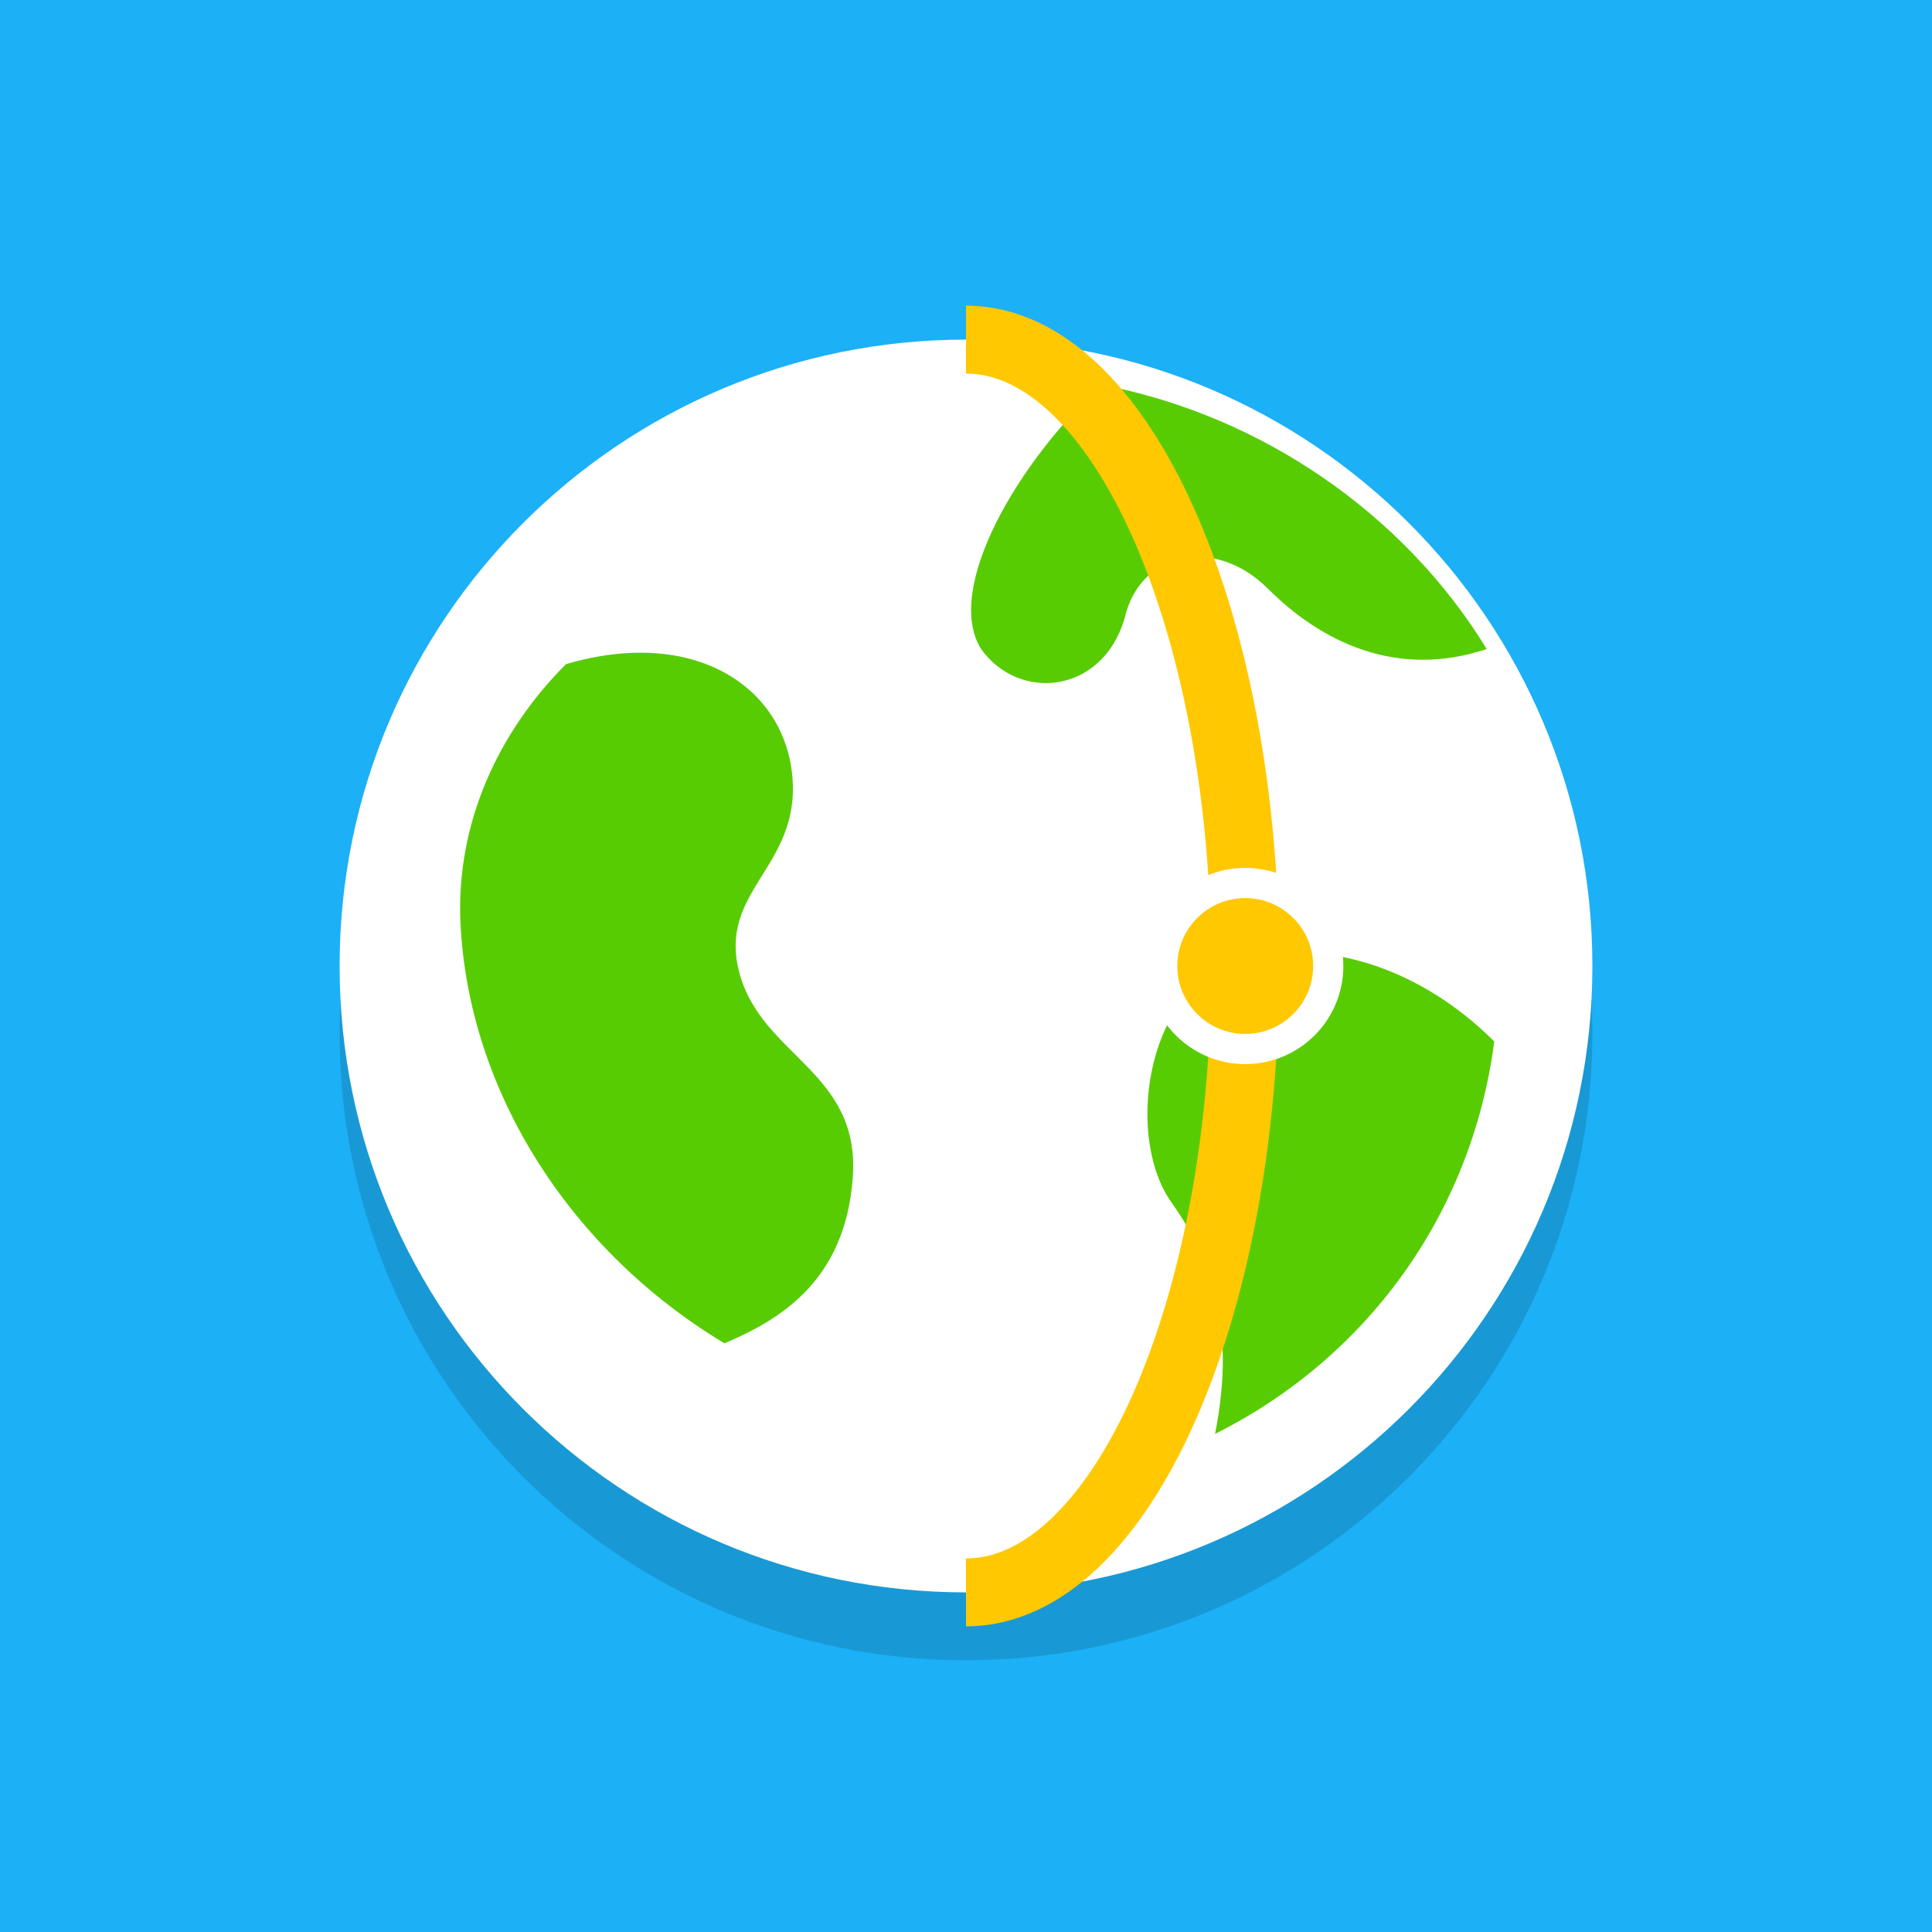
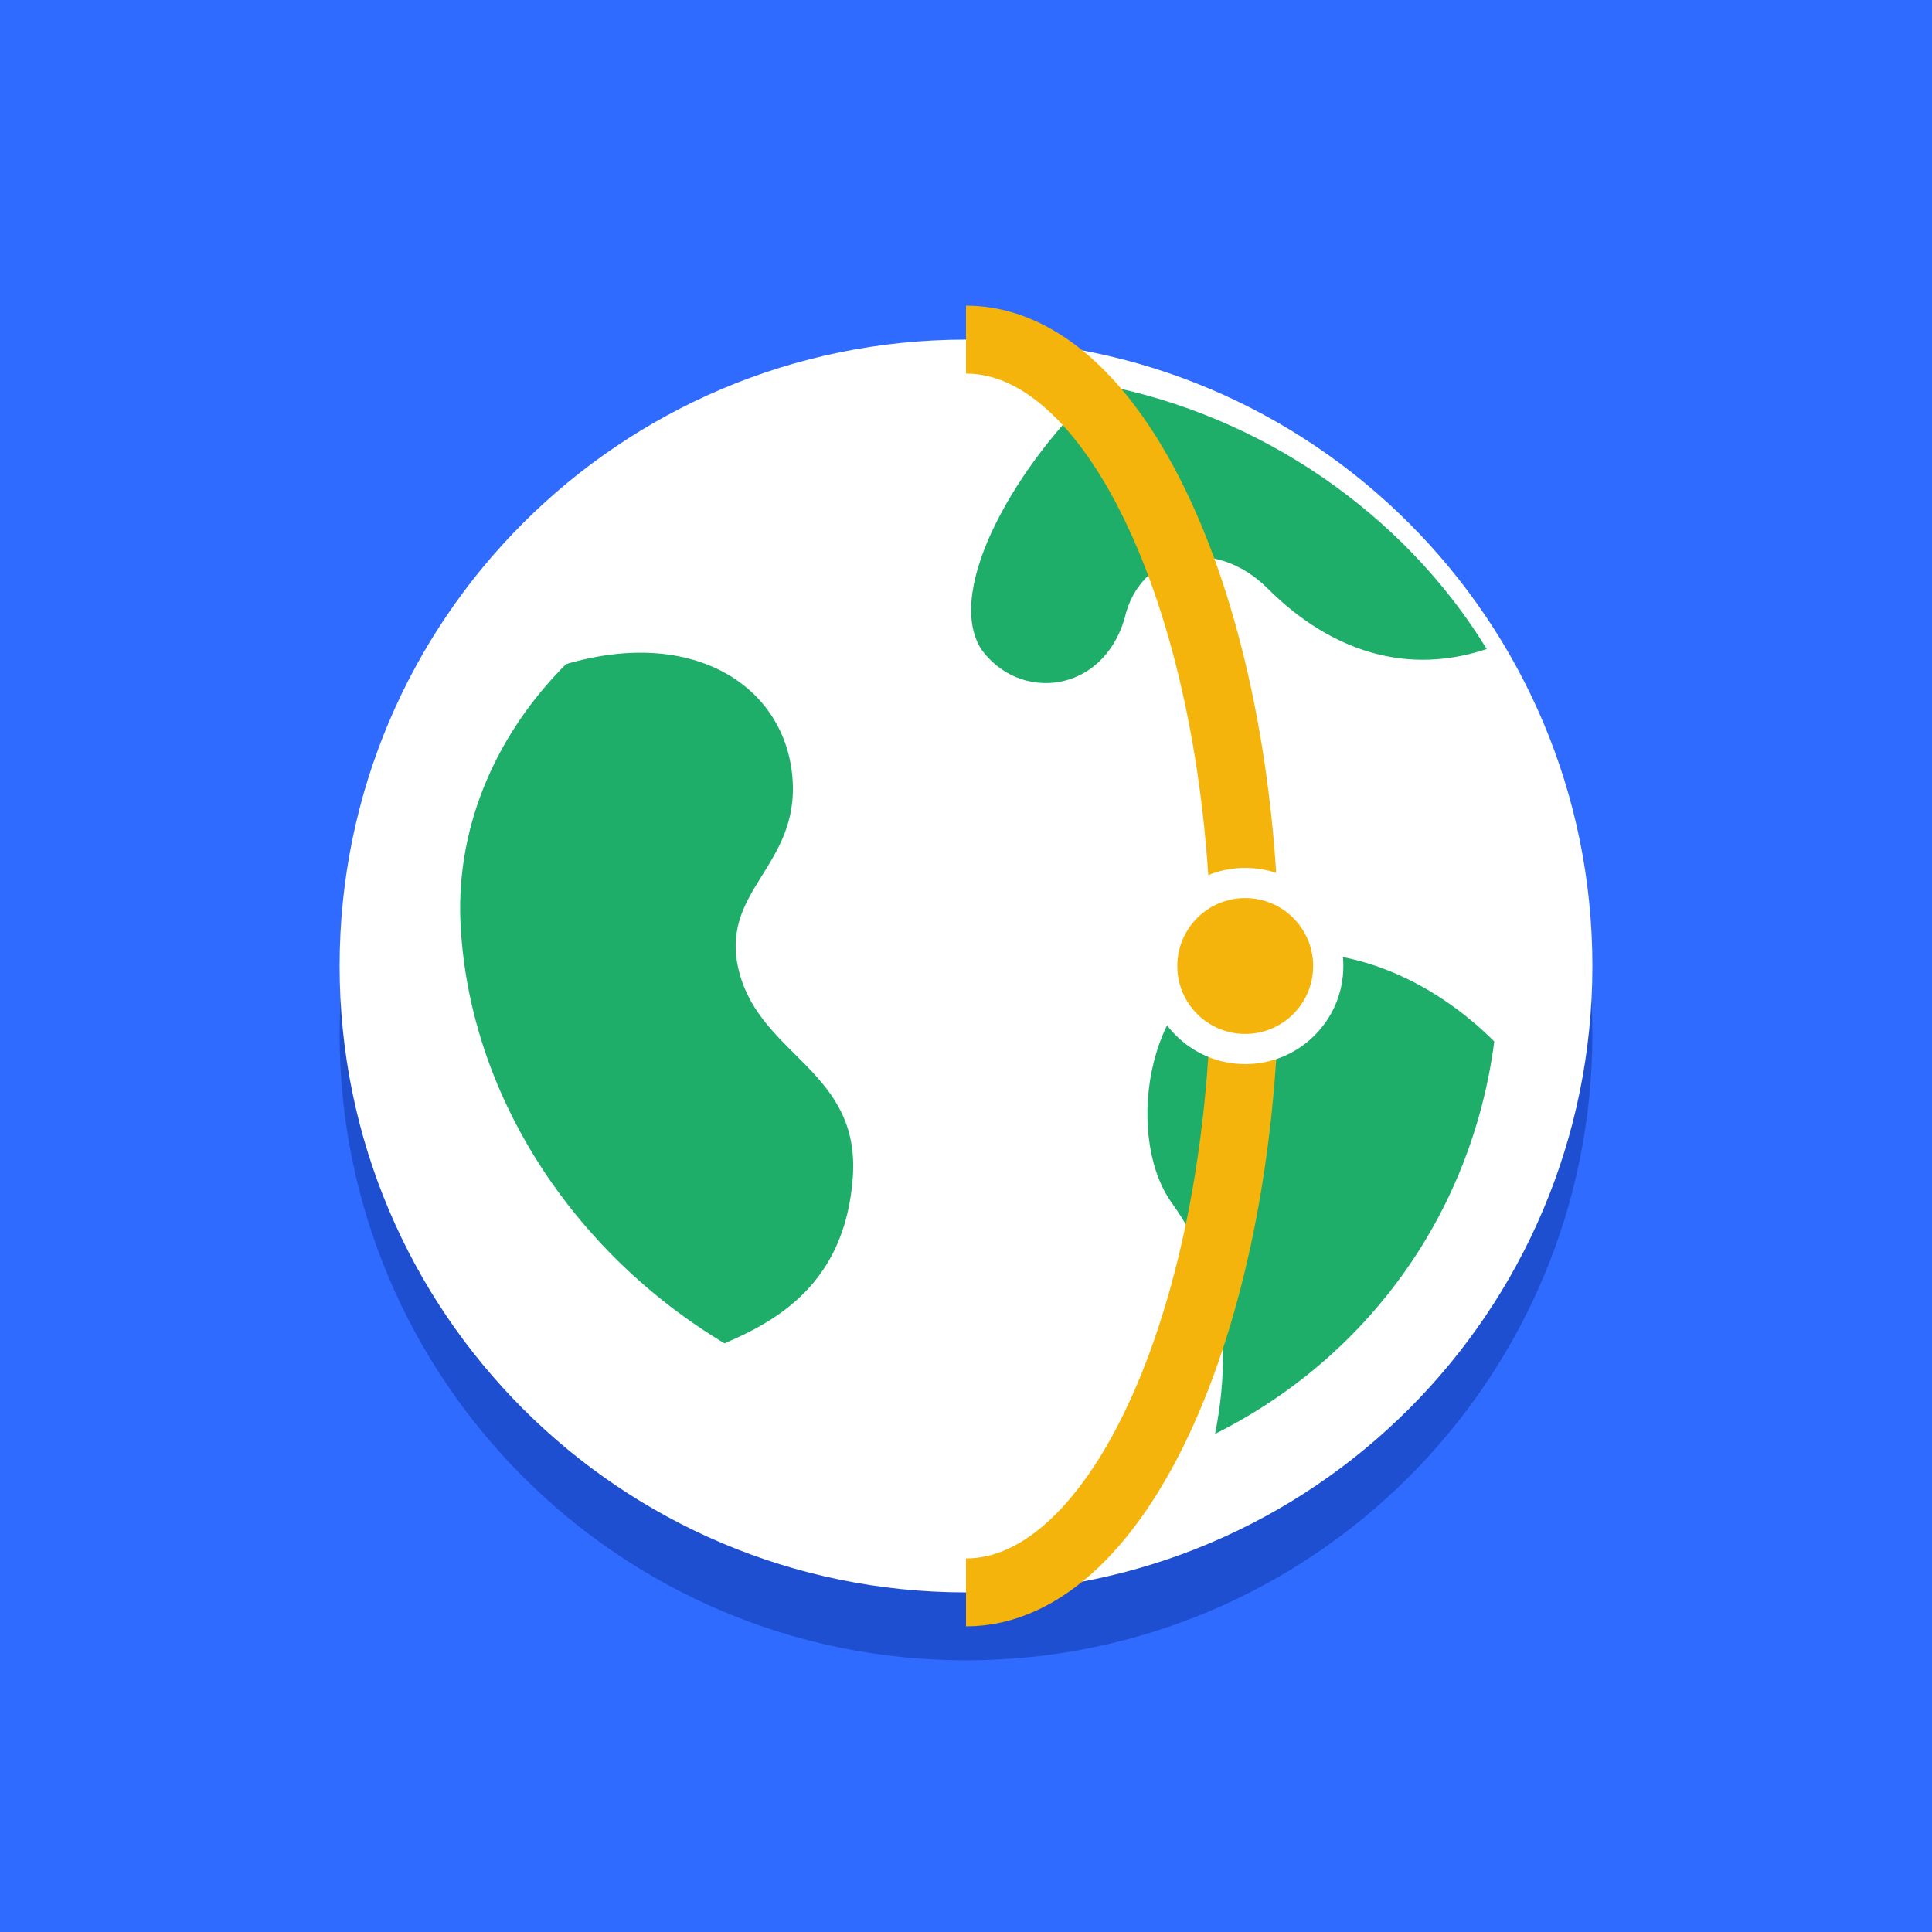
<svg xmlns="http://www.w3.org/2000/svg" viewBox="0 0 512 512">
-   <rect width="512" height="512" fill="#1cb0f6" />
-   <circle cx="256" cy="274" r="166" fill="#1899d6" />
+   <rect width="512" height="512" fill="#2f6bff" />
+   <circle cx="256" cy="274" r="166" fill="#1f4fd1" />
  <circle cx="256" cy="256" r="166" fill="#ffffff" />
-   <path d="M150 176c34-10 58 6 60 30s-20 30-14 52 32 26 30 54-20 38-34 44c-40-24-68-66-70-112-1-26 10-50 28-68zM292 102c42 8 80 34 102 70-24 8-44-2-58-16-14-14-34-10-38 8-6 20-28 22-38 8-10-16 10-50 32-70zM330 254c26-6 50 6 66 22-6 46-34 84-74 104 6-30-2-48-12-62-12-18-6-58 20-64z" fill="#58cc02" />
-   <path d="M256 90A74 166 0 0 1 256 422" fill="none" stroke="#ffc800" stroke-width="18" />
-   <circle cx="330" cy="256" r="22" fill="#ffc800" stroke="#ffffff" stroke-width="8" />
+   <path d="M150 176c34-10 58 6 60 30s-20 30-14 52 32 26 30 54-20 38-34 44c-40-24-68-66-70-112-1-26 10-50 28-68zM292 102c42 8 80 34 102 70-24 8-44-2-58-16-14-14-34-10-38 8-6 20-28 22-38 8-10-16 10-50 32-70zM330 254c26-6 50 6 66 22-6 46-34 84-74 104 6-30-2-48-12-62-12-18-6-58 20-64z" fill="#1fae6a" />
+   <path d="M256 90A74 166 0 0 1 256 422" fill="none" stroke="#f5b40b" stroke-width="18" />
+   <circle cx="330" cy="256" r="22" fill="#f5b40b" stroke="#ffffff" stroke-width="8" />
</svg>
